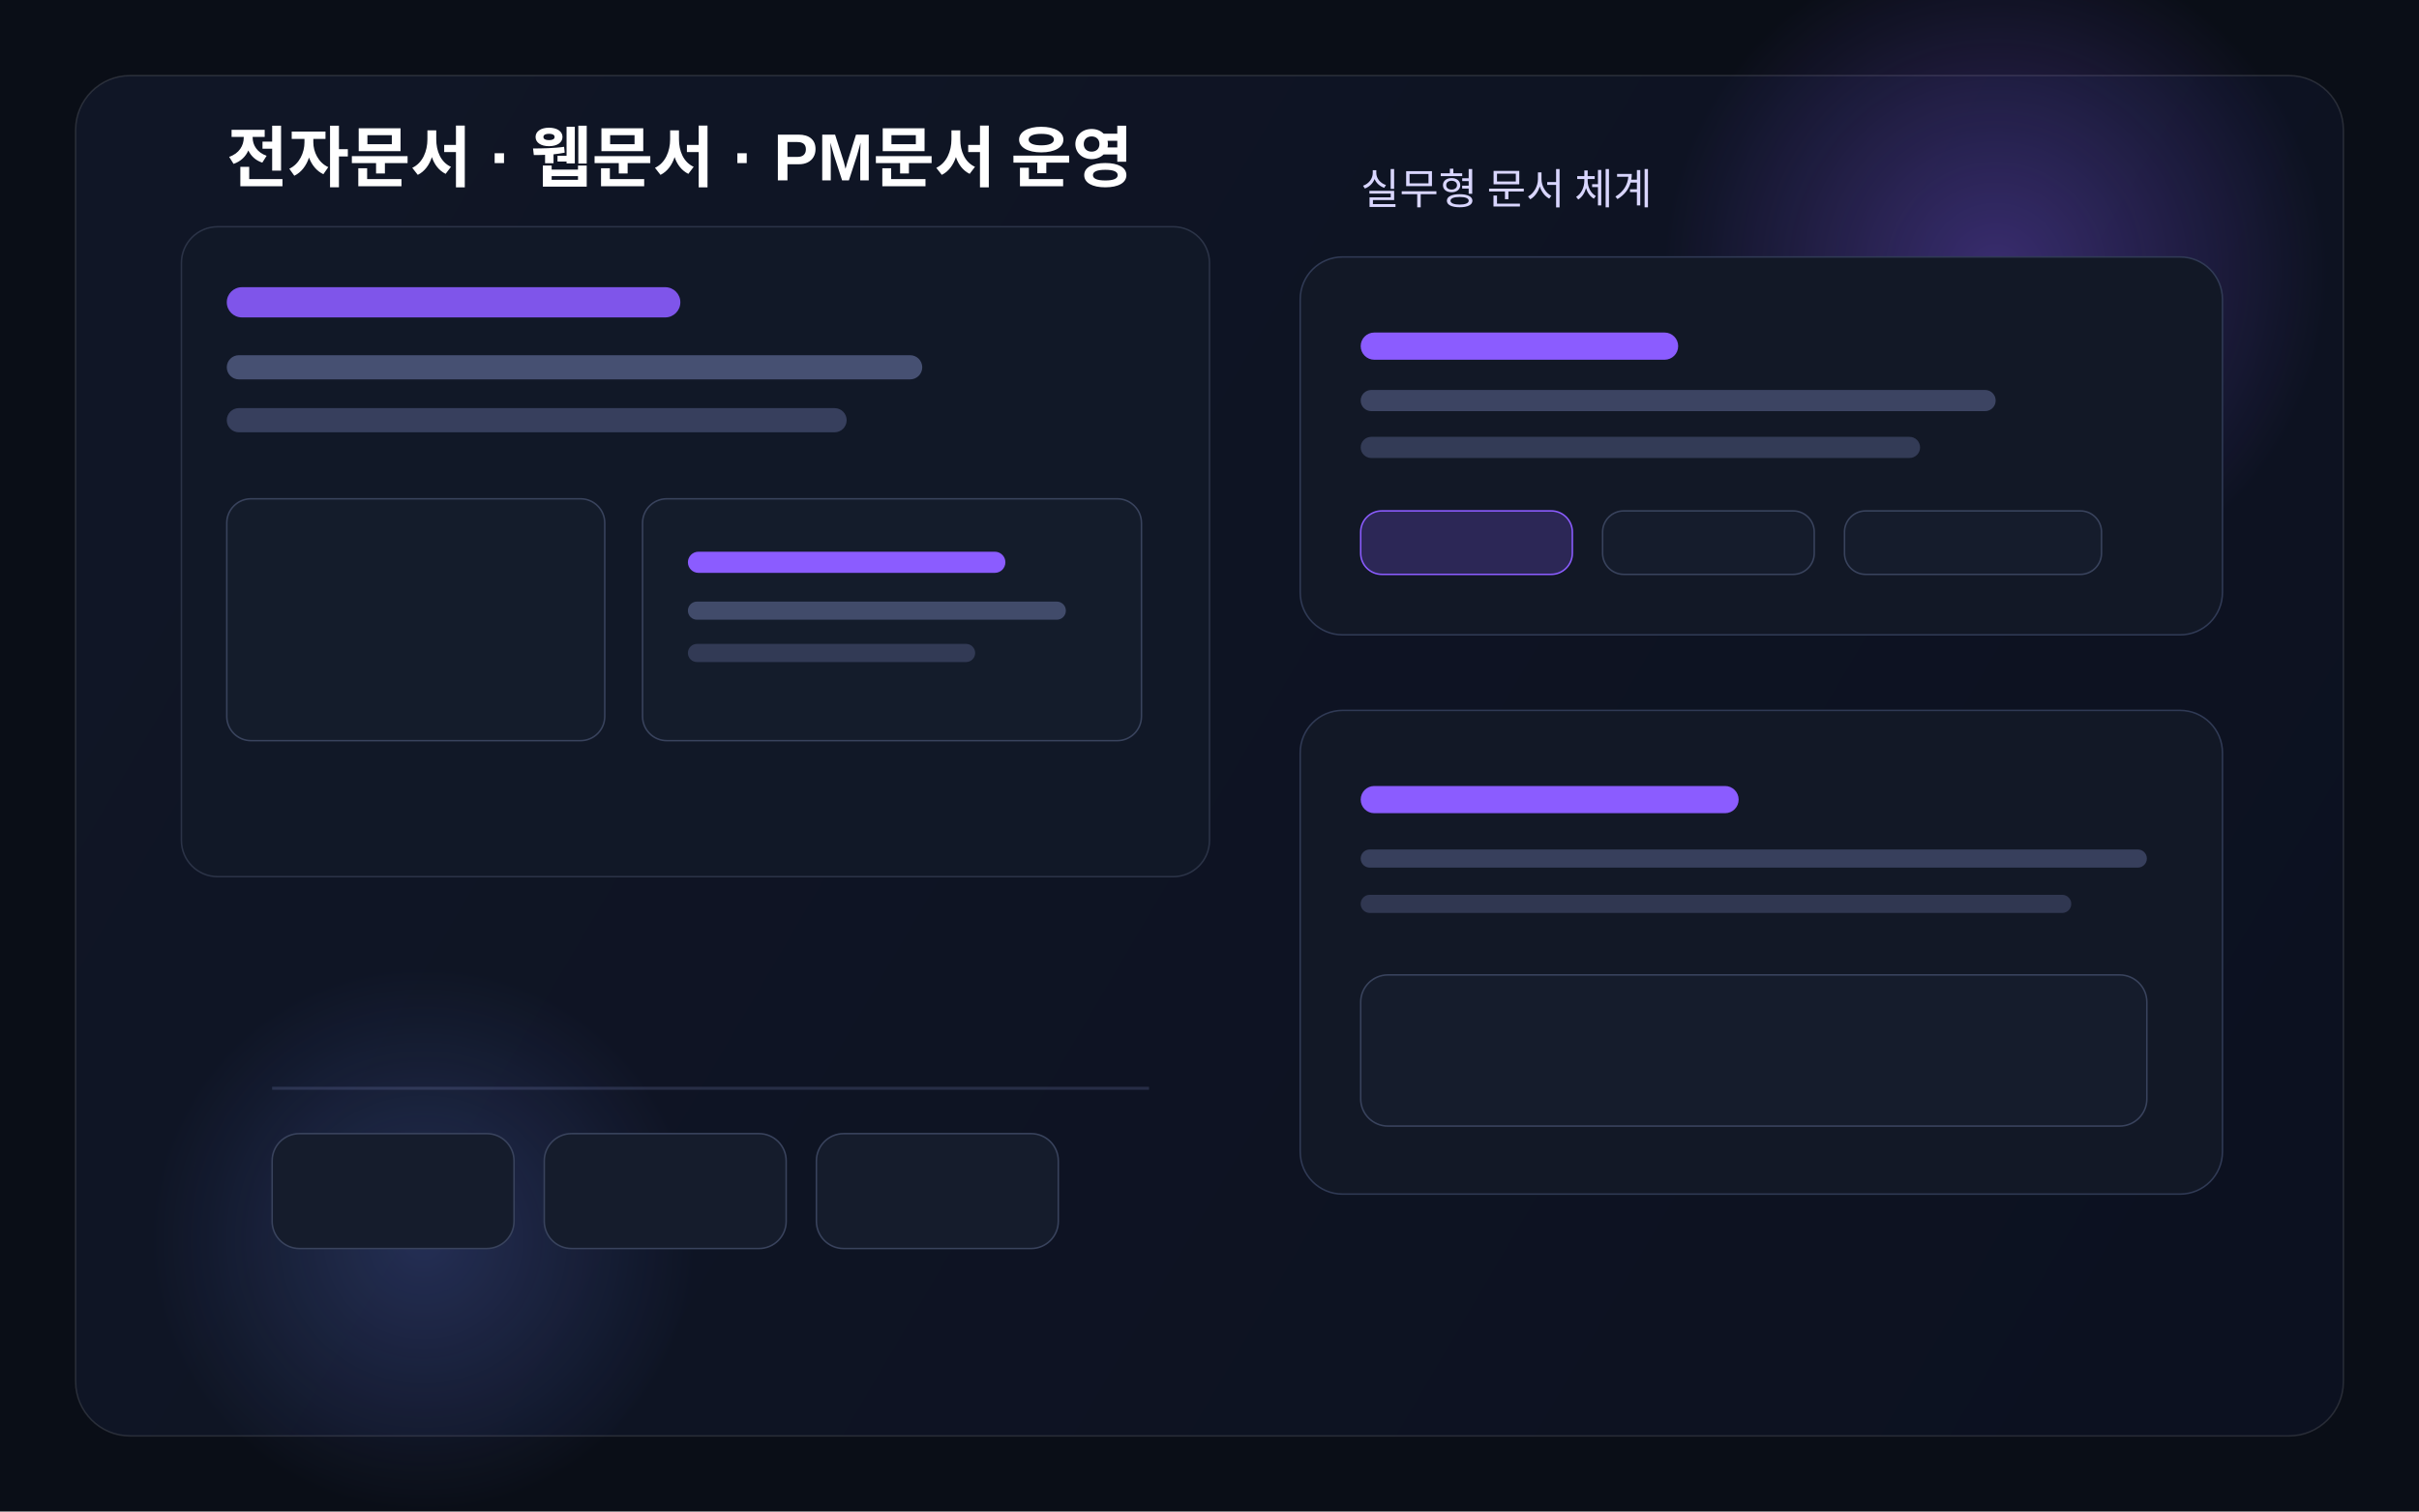
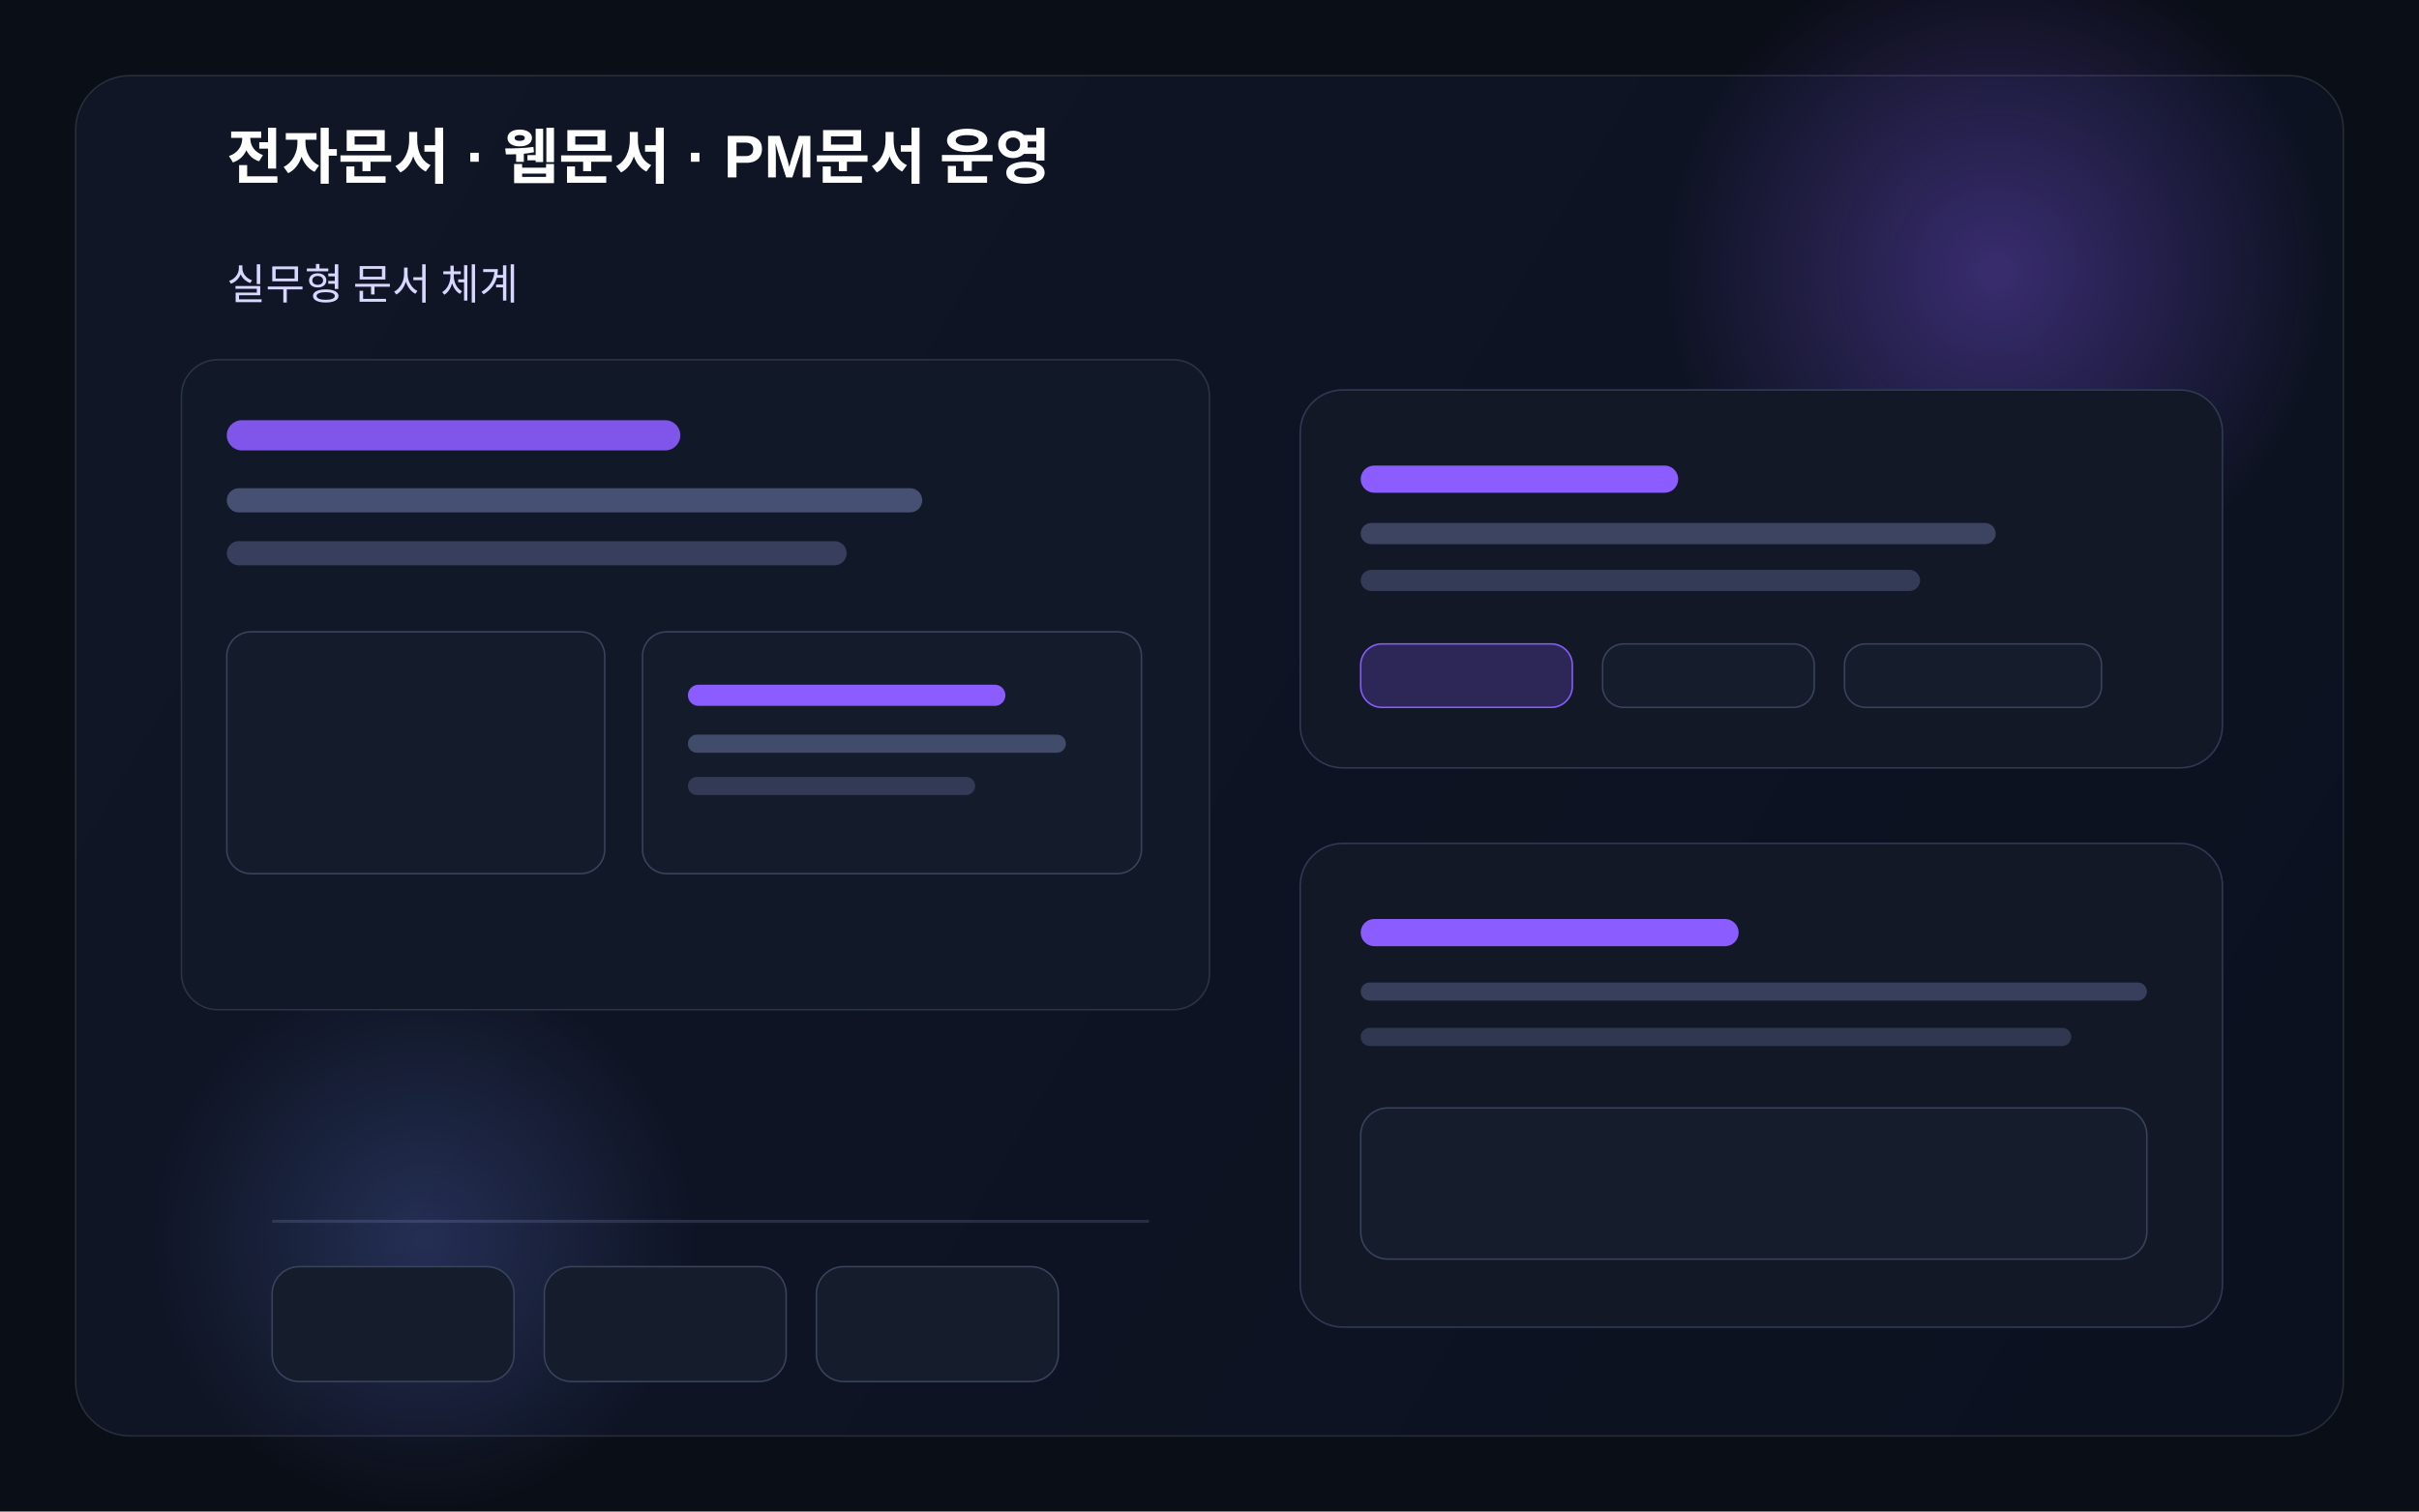
<svg xmlns="http://www.w3.org/2000/svg" width="1600" height="1000" viewBox="0 0 1600 1000" fill="none">
  <rect width="1600" height="1000" fill="#0A0E17" />
  <rect x="50" y="50" width="1500" height="900" rx="36" fill="url(#bg)" stroke="rgba(255,255,255,0.12)" />
  <circle cx="1320" cy="180" r="220" fill="url(#glow)" />
  <circle cx="280" cy="820" r="180" fill="url(#glow2)" />
-   <rect x="120" y="150" width="680" height="430" rx="24" fill="#111827" stroke="#2B3347" />
-   <rect x="150" y="190" width="300" height="20" rx="10" fill="#8B5CFF" fill-opacity="0.9" />
-   <rect x="150" y="235" width="460" height="16" rx="8" fill="#AAB7FF" fill-opacity="0.35" />
-   <rect x="150" y="270" width="410" height="16" rx="8" fill="#AAB7FF" fill-opacity="0.25" />
-   <rect x="150" y="330" width="250" height="160" rx="16" fill="#141C2B" stroke="#39435D" />
-   <rect x="425" y="330" width="330" height="160" rx="16" fill="#141C2B" stroke="#39435D" />
-   <rect x="455" y="365" width="210" height="14" rx="7" fill="#8B5CFF" />
-   <rect x="455" y="398" width="250" height="12" rx="6" fill="#AAB7FF" fill-opacity="0.3" />
-   <rect x="455" y="426" width="190" height="12" rx="6" fill="#AAB7FF" fill-opacity="0.2" />
-   <rect x="860" y="170" width="610" height="250" rx="28" fill="#121826" stroke="#303A55" />
-   <rect x="900" y="220" width="210" height="18" rx="9" fill="#8B5CFF" />
-   <rect x="900" y="258" width="420" height="14" rx="7" fill="#AAB7FF" fill-opacity="0.28" />
-   <rect x="900" y="289" width="370" height="14" rx="7" fill="#AAB7FF" fill-opacity="0.22" />
-   <rect x="900" y="338" width="140" height="42" rx="14" fill="#8B5CFF" fill-opacity="0.22" stroke="#8B5CFF" />
-   <rect x="1060" y="338" width="140" height="42" rx="14" fill="#151C2C" stroke="#39435D" />
-   <rect x="1220" y="338" width="170" height="42" rx="14" fill="#151C2C" stroke="#39435D" />
-   <rect x="860" y="470" width="610" height="320" rx="28" fill="#121826" stroke="#303A55" />
-   <rect x="900" y="520" width="250" height="18" rx="9" fill="#8B5CFF" />
-   <rect x="900" y="562" width="520" height="12" rx="6" fill="#AAB7FF" fill-opacity="0.25" />
-   <rect x="900" y="592" width="470" height="12" rx="6" fill="#AAB7FF" fill-opacity="0.2" />
-   <rect x="900" y="645" width="520" height="100" rx="18" fill="#151C2C" stroke="#39435D" />
-   <path d="M180 720H760" stroke="#AAB7FF" stroke-opacity="0.16" stroke-width="2" />
-   <rect x="180" y="750" width="160" height="76" rx="18" fill="#151C2C" stroke="#39435D" />
-   <rect x="360" y="750" width="160" height="76" rx="18" fill="#151C2C" stroke="#39435D" />
-   <rect x="540" y="750" width="160" height="76" rx="18" fill="#151C2C" stroke="#39435D" />
-   <text x="150" y="120" fill="white" font-size="44" font-family="Pretendard, Arial, sans-serif" font-weight="700">전자문서 · 웹문서 · PM문서 운영</text>
-   <text x="900" y="135" fill="#D9D6FF" font-size="28" font-family="Pretendard, Arial, sans-serif">실무형 문서 체계</text>
+   <rect x="120" y="238" width="680" height="430" rx="24" fill="#111827" stroke="#2B3347" />
+   <rect x="150" y="278" width="300" height="20" rx="10" fill="#8B5CFF" fill-opacity="0.9" />
+   <rect x="150" y="323" width="460" height="16" rx="8" fill="#AAB7FF" fill-opacity="0.35" />
+   <rect x="150" y="358" width="410" height="16" rx="8" fill="#AAB7FF" fill-opacity="0.25" />
+   <rect x="150" y="418" width="250" height="160" rx="16" fill="#141C2B" stroke="#39435D" />
+   <rect x="425" y="418" width="330" height="160" rx="16" fill="#141C2B" stroke="#39435D" />
+   <rect x="455" y="453" width="210" height="14" rx="7" fill="#8B5CFF" />
+   <rect x="455" y="486" width="250" height="12" rx="6" fill="#AAB7FF" fill-opacity="0.3" />
+   <rect x="455" y="514" width="190" height="12" rx="6" fill="#AAB7FF" fill-opacity="0.2" />
+   <rect x="860" y="258" width="610" height="250" rx="28" fill="#121826" stroke="#303A55" />
+   <rect x="900" y="308" width="210" height="18" rx="9" fill="#8B5CFF" />
+   <rect x="900" y="346" width="420" height="14" rx="7" fill="#AAB7FF" fill-opacity="0.28" />
+   <rect x="900" y="377" width="370" height="14" rx="7" fill="#AAB7FF" fill-opacity="0.22" />
+   <rect x="900" y="426" width="140" height="42" rx="14" fill="#8B5CFF" fill-opacity="0.22" stroke="#8B5CFF" />
+   <rect x="1060" y="426" width="140" height="42" rx="14" fill="#151C2C" stroke="#39435D" />
+   <rect x="1220" y="426" width="170" height="42" rx="14" fill="#151C2C" stroke="#39435D" />
+   <rect x="860" y="558" width="610" height="320" rx="28" fill="#121826" stroke="#303A55" />
+   <rect x="900" y="608" width="250" height="18" rx="9" fill="#8B5CFF" />
+   <rect x="900" y="650" width="520" height="12" rx="6" fill="#AAB7FF" fill-opacity="0.25" />
+   <rect x="900" y="680" width="470" height="12" rx="6" fill="#AAB7FF" fill-opacity="0.2" />
+   <rect x="900" y="733" width="520" height="100" rx="18" fill="#151C2C" stroke="#39435D" />
+   <path d="M180 808H760" stroke="#AAB7FF" stroke-opacity="0.16" stroke-width="2" />
+   <rect x="180" y="838" width="160" height="76" rx="18" fill="#151C2C" stroke="#39435D" />
+   <rect x="360" y="838" width="160" height="76" rx="18" fill="#151C2C" stroke="#39435D" />
+   <rect x="540" y="838" width="160" height="76" rx="18" fill="#151C2C" stroke="#39435D" />
+   <text x="150" y="118" fill="white" font-size="40" font-family="Pretendard, Arial, sans-serif" font-weight="700">전자문서 · 웹문서 · PM문서 운영</text>
+   <text x="150" y="198" fill="#D9D6FF" font-size="28" font-family="Pretendard, Arial, sans-serif">실무형 문서 체계</text>
  <defs>
    <linearGradient id="bg" x1="130" y1="120" x2="1490" y2="920" gradientUnits="userSpaceOnUse">
      <stop stop-color="#101626" />
      <stop offset="1" stop-color="#0C1120" />
    </linearGradient>
    <radialGradient id="glow" cx="0" cy="0" r="1" gradientUnits="userSpaceOnUse" gradientTransform="translate(1320 180) rotate(90) scale(220)">
      <stop stop-color="#8B5CFF" stop-opacity="0.35" />
      <stop offset="1" stop-color="#8B5CFF" stop-opacity="0" />
    </radialGradient>
    <radialGradient id="glow2" cx="0" cy="0" r="1" gradientUnits="userSpaceOnUse" gradientTransform="translate(280 820) rotate(90) scale(180)">
      <stop stop-color="#6F8CFF" stop-opacity="0.22" />
      <stop offset="1" stop-color="#6F8CFF" stop-opacity="0" />
    </radialGradient>
  </defs>
</svg>
